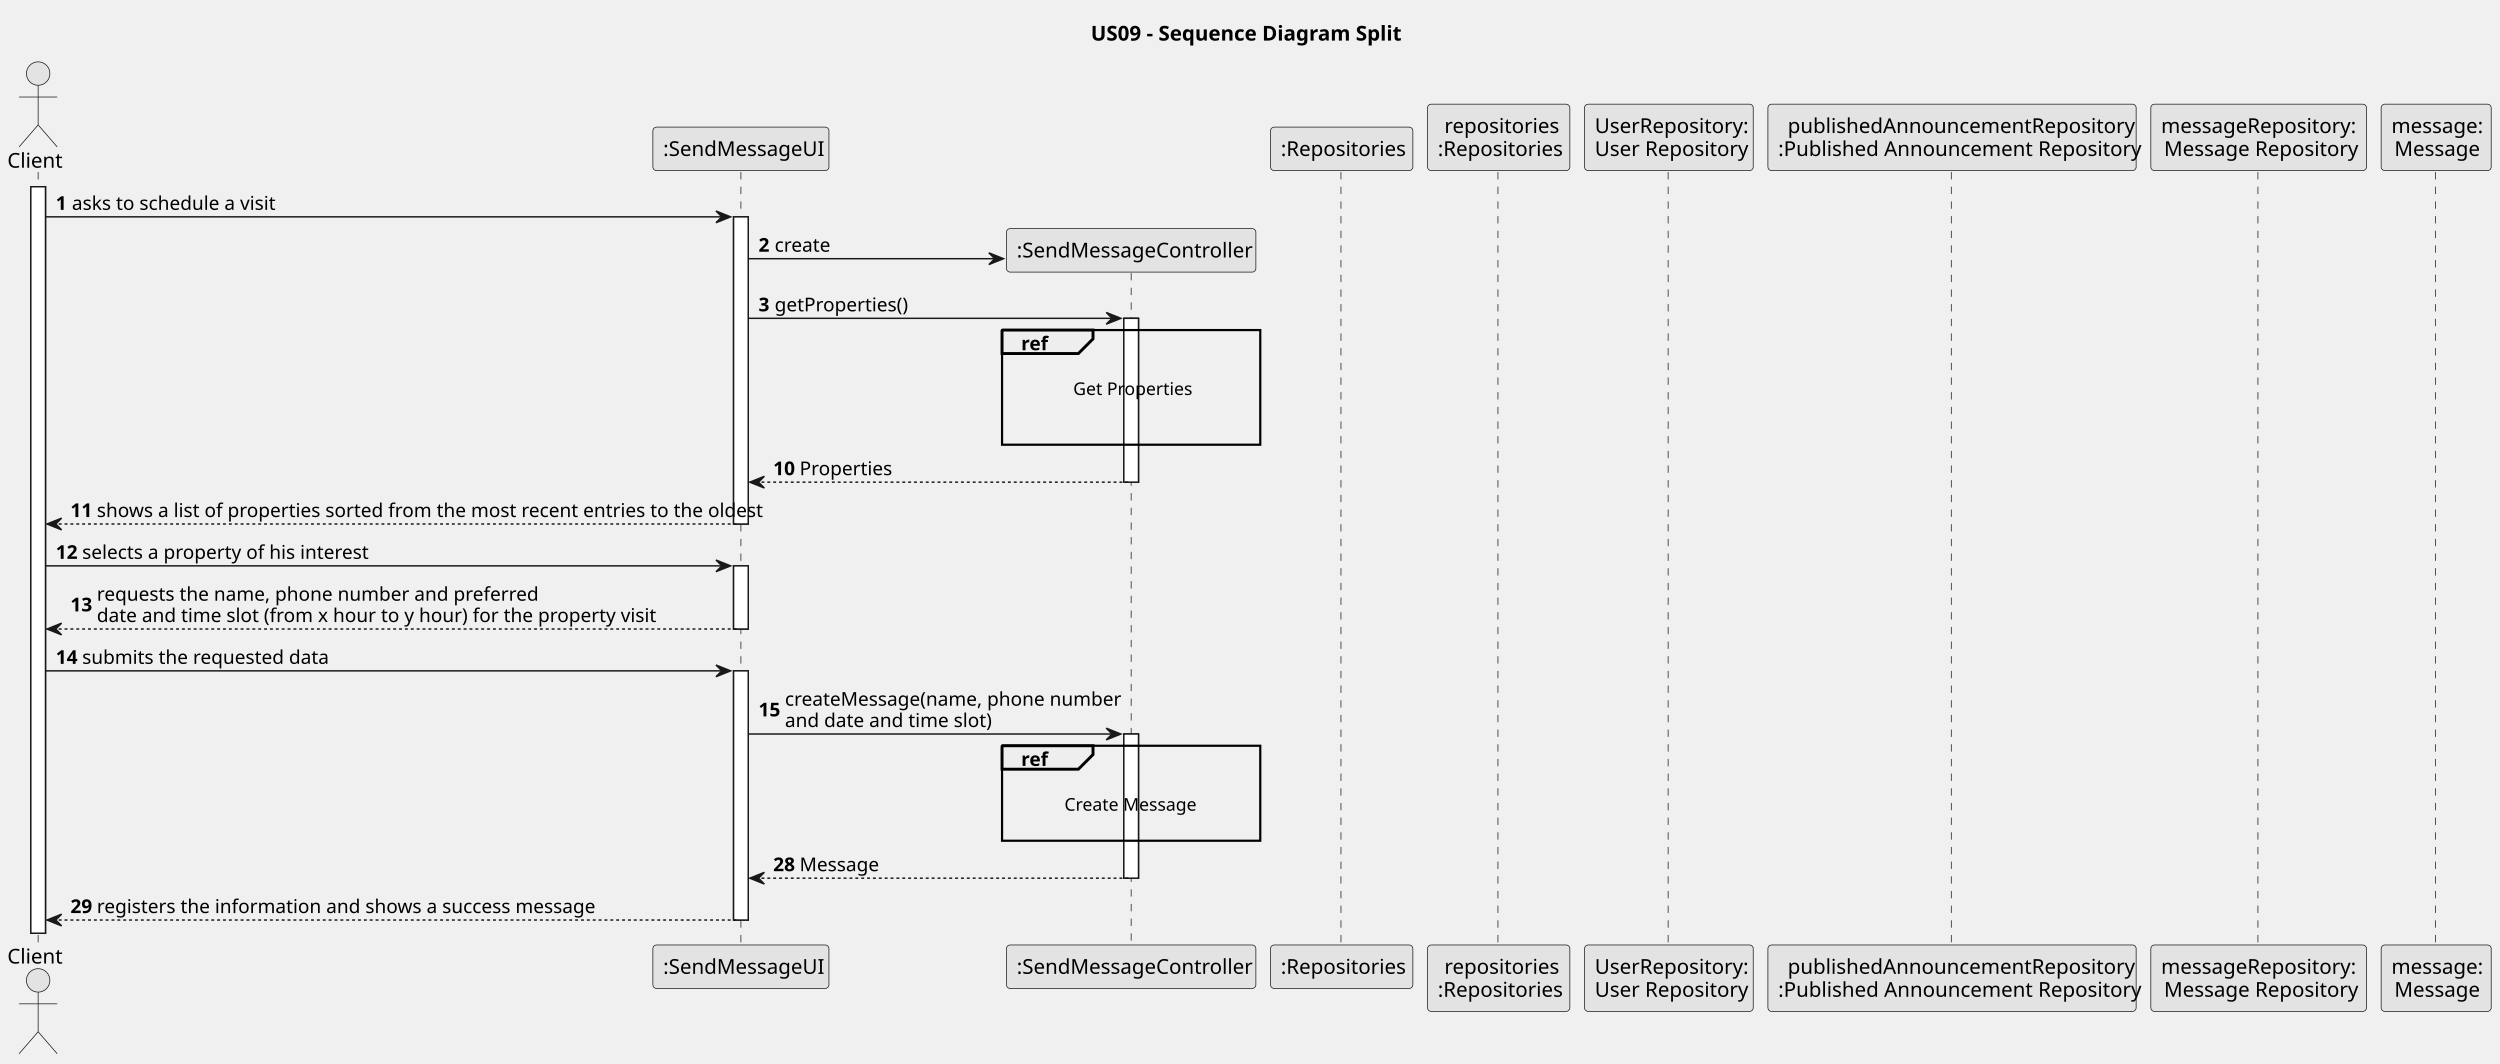
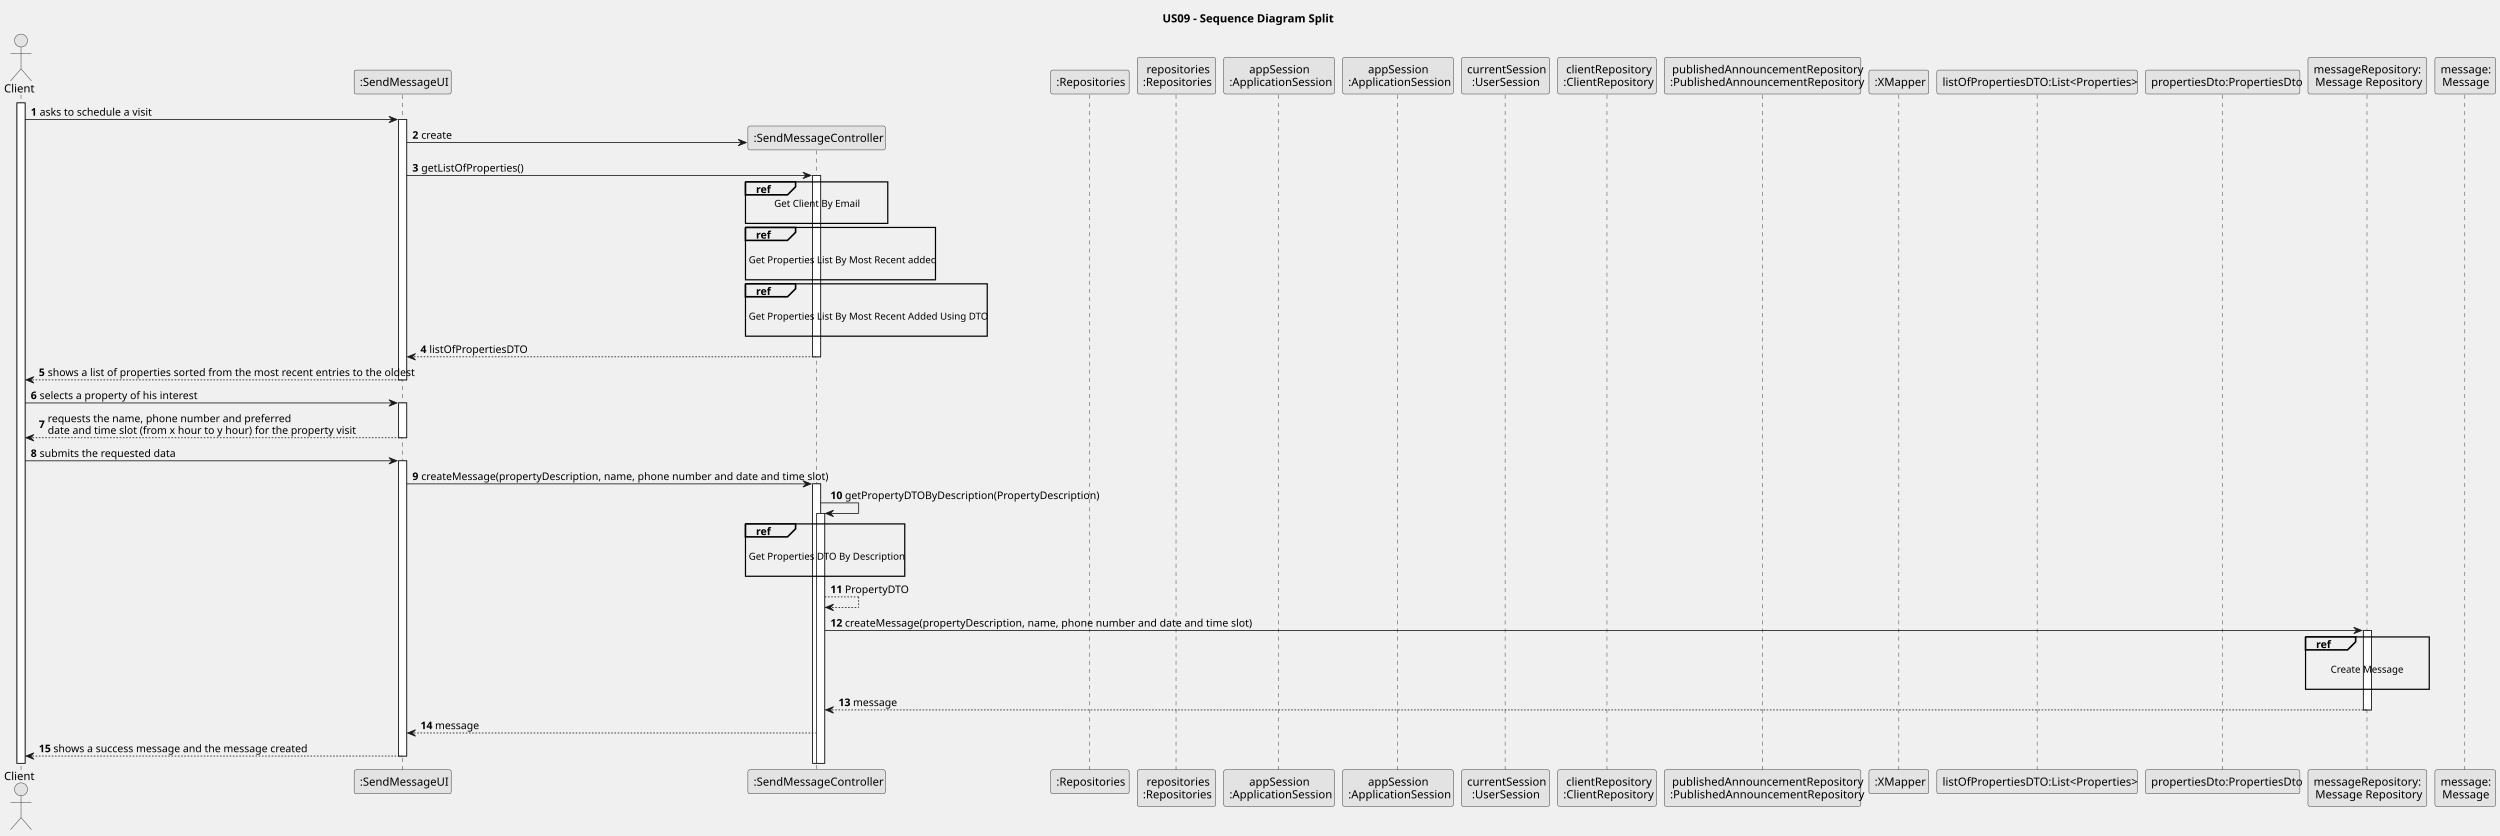
- <svg xmlns="http://www.w3.org/2000/svg" contentStyleType="text/css" height="725px" preserveAspectRatio="none" style="width:1704px;height:725px;background:#FFFFFF;" version="1.1" viewBox="0 0 1704 725" width="1704px" zoomAndPan="magnify">
+ <svg xmlns="http://www.w3.org/2000/svg" contentStyleType="text/css" height="1033px" preserveAspectRatio="none" style="width:3092px;height:1033px;background:#FFFFFF;" version="1.1" viewBox="0 0 3092 1033" width="3092px" zoomAndPan="magnify">
  <defs />
  <g>
-     <text fill="#000000" font-family="sans-serif" font-size="14" font-weight="bold" lengthAdjust="spacing" textLength="215" x="743.5" y="27.674">US09 - Sequence Diagram Split</text>
-     <rect fill="#FFFFFF" height="508.812" style="stroke:#181818;stroke-width:1.0;" width="10" x="21" y="127.281" />
-     <rect fill="#FFFFFF" height="209.359" style="stroke:#181818;stroke-width:1.0;" width="10" x="500" y="147.805" />
-     <rect fill="#FFFFFF" height="43.047" style="stroke:#181818;stroke-width:1.0;" width="10" x="500" y="385.688" />
-     <rect fill="#FFFFFF" height="169.836" style="stroke:#181818;stroke-width:1.0;" width="10" x="500" y="457.258" />
-     <rect fill="#FFFFFF" height="111.672" style="stroke:#181818;stroke-width:1.0;" width="10" x="766" y="216.969" />
-     <rect fill="#FFFFFF" height="98.266" style="stroke:#181818;stroke-width:1.0;" width="10" x="766" y="500.305" />
-     <line style="stroke:#181818;stroke-width:0.5;stroke-dasharray:5.0,5.0;" x1="26" x2="26" y1="117.281" y2="645.094" />
-     <line style="stroke:#181818;stroke-width:0.5;stroke-dasharray:5.0,5.0;" x1="505" x2="505" y1="117.281" y2="645.094" />
-     <line style="stroke:#181818;stroke-width:0.5;stroke-dasharray:5.0,5.0;" x1="771" x2="771" y1="186.125" y2="645.094" />
-     <line style="stroke:#181818;stroke-width:0.5;stroke-dasharray:5.0,5.0;" x1="914" x2="914" y1="117.281" y2="645.094" />
-     <line style="stroke:#181818;stroke-width:0.5;stroke-dasharray:5.0,5.0;" x1="1021" x2="1021" y1="117.281" y2="645.094" />
-     <line style="stroke:#181818;stroke-width:0.5;stroke-dasharray:5.0,5.0;" x1="1137" x2="1137" y1="117.281" y2="645.094" />
-     <line style="stroke:#181818;stroke-width:0.5;stroke-dasharray:5.0,5.0;" x1="1330" x2="1330" y1="117.281" y2="645.094" />
-     <line style="stroke:#181818;stroke-width:0.5;stroke-dasharray:5.0,5.0;" x1="1539" x2="1539" y1="117.281" y2="645.094" />
-     <line style="stroke:#181818;stroke-width:0.5;stroke-dasharray:5.0,5.0;" x1="1660" x2="1660" y1="117.281" y2="645.094" />
+     <text fill="#000000" font-family="sans-serif" font-size="14" font-weight="bold" lengthAdjust="spacing" textLength="215" x="1437.75" y="27.674">US09 - Sequence Diagram Split</text>
+     <rect fill="#FFFFFF" height="816.797" style="stroke:#181818;stroke-width:1.0;" width="10" x="21" y="127.281" />
+     <rect fill="#FFFFFF" height="322.031" style="stroke:#181818;stroke-width:1.0;" width="10" x="493" y="147.805" />
+     <rect fill="#FFFFFF" height="43.047" style="stroke:#181818;stroke-width:1.0;" width="10" x="493" y="498.359" />
+     <rect fill="#FFFFFF" height="365.148" style="stroke:#181818;stroke-width:1.0;" width="10" x="493" y="569.93" />
+     <rect fill="#FFFFFF" height="224.344" style="stroke:#181818;stroke-width:1.0;" width="10" x="1005" y="216.969" />
+     <rect fill="#FFFFFF" height="345.625" style="stroke:#181818;stroke-width:1.0;" width="10" x="1005" y="598.453" />
+     <rect fill="#FFFFFF" height="309.102" style="stroke:#181818;stroke-width:1.0;" width="10" x="1010" y="634.977" />
+     <rect fill="#FFFFFF" height="98.266" style="stroke:#181818;stroke-width:1.0;" width="10" x="2923" y="779.766" />
+     <line style="stroke:#181818;stroke-width:0.5;stroke-dasharray:5.0,5.0;" x1="26" x2="26" y1="117.281" y2="953.078" />
+     <line style="stroke:#181818;stroke-width:0.5;stroke-dasharray:5.0,5.0;" x1="498" x2="498" y1="117.281" y2="953.078" />
+     <line style="stroke:#181818;stroke-width:0.5;stroke-dasharray:5.0,5.0;" x1="1010" x2="1010" y1="186.125" y2="953.078" />
+     <line style="stroke:#181818;stroke-width:0.5;stroke-dasharray:5.0,5.0;" x1="1347.5" x2="1347.5" y1="117.281" y2="953.078" />
+     <line style="stroke:#181818;stroke-width:0.5;stroke-dasharray:5.0,5.0;" x1="1454.5" x2="1454.5" y1="117.281" y2="953.078" />
+     <line style="stroke:#181818;stroke-width:0.5;stroke-dasharray:5.0,5.0;" x1="1581.5" x2="1581.5" y1="117.281" y2="953.078" />
+     <line style="stroke:#181818;stroke-width:0.5;stroke-dasharray:5.0,5.0;" x1="1728.5" x2="1728.5" y1="117.281" y2="953.078" />
+     <line style="stroke:#181818;stroke-width:0.5;stroke-dasharray:5.0,5.0;" x1="1861.5" x2="1861.5" y1="117.281" y2="953.078" />
+     <line style="stroke:#181818;stroke-width:0.5;stroke-dasharray:5.0,5.0;" x1="1987.5" x2="1987.5" y1="117.281" y2="953.078" />
+     <line style="stroke:#181818;stroke-width:0.5;stroke-dasharray:5.0,5.0;" x1="2179.5" x2="2179.5" y1="117.281" y2="953.078" />
+     <line style="stroke:#181818;stroke-width:0.5;stroke-dasharray:5.0,5.0;" x1="2348.5" x2="2348.5" y1="117.281" y2="953.078" />
+     <line style="stroke:#181818;stroke-width:0.5;stroke-dasharray:5.0,5.0;" x1="2519.5" x2="2519.5" y1="117.281" y2="953.078" />
+     <line style="stroke:#181818;stroke-width:0.5;stroke-dasharray:5.0,5.0;" x1="2748.5" x2="2748.5" y1="117.281" y2="953.078" />
+     <line style="stroke:#181818;stroke-width:0.5;stroke-dasharray:5.0,5.0;" x1="2927.5" x2="2927.5" y1="117.281" y2="953.078" />
+     <line style="stroke:#181818;stroke-width:0.5;stroke-dasharray:5.0,5.0;" x1="3048.5" x2="3048.5" y1="117.281" y2="953.078" />
    <text fill="#000000" font-family="sans-serif" font-size="14" lengthAdjust="spacing" textLength="36" x="5" y="114.314">Client</text>
    <ellipse cx="26" cy="50.141" fill="#E3E3E3" rx="8" ry="8" style="stroke:#181818;stroke-width:0.5;" />
    <path d="M26,58.141 L26,85.141 M13,66.141 L39,66.141 M26,85.141 L13,100.141 M26,85.141 L39,100.141 " fill="none" style="stroke:#181818;stroke-width:0.5;" />
-     <text fill="#000000" font-family="sans-serif" font-size="14" lengthAdjust="spacing" textLength="36" x="5" y="656.768">Client</text>
-     <ellipse cx="26" cy="668.234" fill="#E3E3E3" rx="8" ry="8" style="stroke:#181818;stroke-width:0.5;" />
-     <path d="M26,676.234 L26,703.234 M13,684.234 L39,684.234 M26,703.234 L13,718.234 M26,703.234 L39,718.234 " fill="none" style="stroke:#181818;stroke-width:0.5;" />
-     <rect fill="#E3E3E3" height="29.641" rx="2.5" ry="2.5" style="stroke:#181818;stroke-width:0.5;" width="120" x="445" y="86.641" />
-     <text fill="#000000" font-family="sans-serif" font-size="14" lengthAdjust="spacing" textLength="106" x="452" y="106.314">:SendMessageUI</text>
-     <rect fill="#E3E3E3" height="29.641" rx="2.5" ry="2.5" style="stroke:#181818;stroke-width:0.5;" width="120" x="445" y="644.094" />
-     <text fill="#000000" font-family="sans-serif" font-size="14" lengthAdjust="spacing" textLength="106" x="452" y="663.768">:SendMessageUI</text>
-     <rect fill="#E3E3E3" height="29.641" rx="2.5" ry="2.5" style="stroke:#181818;stroke-width:0.5;" width="170" x="686" y="644.094" />
-     <text fill="#000000" font-family="sans-serif" font-size="14" lengthAdjust="spacing" textLength="156" x="693" y="663.768">:SendMessageController</text>
-     <rect fill="#E3E3E3" height="29.641" rx="2.5" ry="2.5" style="stroke:#181818;stroke-width:0.5;" width="97" x="866" y="86.641" />
-     <text fill="#000000" font-family="sans-serif" font-size="14" lengthAdjust="spacing" textLength="83" x="873" y="106.314">:Repositories</text>
-     <rect fill="#E3E3E3" height="29.641" rx="2.5" ry="2.5" style="stroke:#181818;stroke-width:0.5;" width="97" x="866" y="644.094" />
-     <text fill="#000000" font-family="sans-serif" font-size="14" lengthAdjust="spacing" textLength="83" x="873" y="663.768">:Repositories</text>
-     <rect fill="#E3E3E3" height="45.281" rx="2.5" ry="2.5" style="stroke:#181818;stroke-width:0.5;" width="97" x="973" y="71" />
-     <text fill="#000000" font-family="sans-serif" font-size="14" lengthAdjust="spacing" textLength="74" x="984.5" y="90.674">repositories</text>
-     <text fill="#000000" font-family="sans-serif" font-size="14" lengthAdjust="spacing" textLength="83" x="980" y="106.314">:Repositories</text>
-     <rect fill="#E3E3E3" height="45.281" rx="2.5" ry="2.5" style="stroke:#181818;stroke-width:0.5;" width="97" x="973" y="644.094" />
-     <text fill="#000000" font-family="sans-serif" font-size="14" lengthAdjust="spacing" textLength="74" x="984.5" y="663.768">repositories</text>
-     <text fill="#000000" font-family="sans-serif" font-size="14" lengthAdjust="spacing" textLength="83" x="980" y="679.408">:Repositories</text>
-     <rect fill="#E3E3E3" height="45.281" rx="2.5" ry="2.5" style="stroke:#181818;stroke-width:0.5;" width="115" x="1080" y="71" />
-     <text fill="#000000" font-family="sans-serif" font-size="14" lengthAdjust="spacing" textLength="101" x="1087" y="90.674">UserRepository:</text>
-     <text fill="#000000" font-family="sans-serif" font-size="14" lengthAdjust="spacing" textLength="101" x="1087" y="106.314">User Repository</text>
-     <rect fill="#E3E3E3" height="45.281" rx="2.5" ry="2.5" style="stroke:#181818;stroke-width:0.5;" width="115" x="1080" y="644.094" />
-     <text fill="#000000" font-family="sans-serif" font-size="14" lengthAdjust="spacing" textLength="101" x="1087" y="663.768">UserRepository:</text>
-     <text fill="#000000" font-family="sans-serif" font-size="14" lengthAdjust="spacing" textLength="101" x="1087" y="679.408">User Repository</text>
-     <rect fill="#E3E3E3" height="45.281" rx="2.5" ry="2.5" style="stroke:#181818;stroke-width:0.5;" width="251" x="1205" y="71" />
-     <text fill="#000000" font-family="sans-serif" font-size="14" lengthAdjust="spacing" textLength="224" x="1218.5" y="90.674">publishedAnnouncementRepository</text>
-     <text fill="#000000" font-family="sans-serif" font-size="14" lengthAdjust="spacing" textLength="237" x="1212" y="106.314">:Published Announcement Repository</text>
-     <rect fill="#E3E3E3" height="45.281" rx="2.5" ry="2.5" style="stroke:#181818;stroke-width:0.5;" width="251" x="1205" y="644.094" />
-     <text fill="#000000" font-family="sans-serif" font-size="14" lengthAdjust="spacing" textLength="224" x="1218.5" y="663.768">publishedAnnouncementRepository</text>
-     <text fill="#000000" font-family="sans-serif" font-size="14" lengthAdjust="spacing" textLength="237" x="1212" y="679.408">:Published Announcement Repository</text>
-     <rect fill="#E3E3E3" height="45.281" rx="2.5" ry="2.5" style="stroke:#181818;stroke-width:0.5;" width="147" x="1466" y="71" />
-     <text fill="#000000" font-family="sans-serif" font-size="14" lengthAdjust="spacing" textLength="129" x="1473" y="90.674">messageRepository:</text>
-     <text fill="#000000" font-family="sans-serif" font-size="14" lengthAdjust="spacing" textLength="129" x="1475" y="106.314">Message Repository</text>
-     <rect fill="#E3E3E3" height="45.281" rx="2.5" ry="2.5" style="stroke:#181818;stroke-width:0.5;" width="147" x="1466" y="644.094" />
-     <text fill="#000000" font-family="sans-serif" font-size="14" lengthAdjust="spacing" textLength="129" x="1473" y="663.768">messageRepository:</text>
-     <text fill="#000000" font-family="sans-serif" font-size="14" lengthAdjust="spacing" textLength="129" x="1475" y="679.408">Message Repository</text>
-     <rect fill="#E3E3E3" height="45.281" rx="2.5" ry="2.5" style="stroke:#181818;stroke-width:0.5;" width="75" x="1623" y="71" />
-     <text fill="#000000" font-family="sans-serif" font-size="14" lengthAdjust="spacing" textLength="61" x="1630" y="90.674">message:</text>
-     <text fill="#000000" font-family="sans-serif" font-size="14" lengthAdjust="spacing" textLength="57" x="1632" y="106.314">Message</text>
-     <rect fill="#E3E3E3" height="45.281" rx="2.5" ry="2.5" style="stroke:#181818;stroke-width:0.5;" width="75" x="1623" y="644.094" />
-     <text fill="#000000" font-family="sans-serif" font-size="14" lengthAdjust="spacing" textLength="61" x="1630" y="663.768">message:</text>
-     <text fill="#000000" font-family="sans-serif" font-size="14" lengthAdjust="spacing" textLength="57" x="1632" y="679.408">Message</text>
-     <rect fill="#FFFFFF" height="508.812" style="stroke:#181818;stroke-width:1.0;" width="10" x="21" y="127.281" />
-     <rect fill="#FFFFFF" height="209.359" style="stroke:#181818;stroke-width:1.0;" width="10" x="500" y="147.805" />
-     <rect fill="#FFFFFF" height="43.047" style="stroke:#181818;stroke-width:1.0;" width="10" x="500" y="385.688" />
-     <rect fill="#FFFFFF" height="169.836" style="stroke:#181818;stroke-width:1.0;" width="10" x="500" y="457.258" />
-     <rect fill="#FFFFFF" height="111.672" style="stroke:#181818;stroke-width:1.0;" width="10" x="766" y="216.969" />
-     <rect fill="#FFFFFF" height="98.266" style="stroke:#181818;stroke-width:1.0;" width="10" x="766" y="500.305" />
-     <polygon fill="#181818" points="488,143.805,498,147.805,488,151.805,492,147.805" style="stroke:#181818;stroke-width:1.0;" />
-     <line style="stroke:#181818;stroke-width:1.0;" x1="31" x2="494" y1="147.805" y2="147.805" />
+     <text fill="#000000" font-family="sans-serif" font-size="14" lengthAdjust="spacing" textLength="36" x="5" y="964.752">Client</text>
+     <ellipse cx="26" cy="976.219" fill="#E3E3E3" rx="8" ry="8" style="stroke:#181818;stroke-width:0.5;" />
+     <path d="M26,984.219 L26,1011.219 M13,992.219 L39,992.219 M26,1011.219 L13,1026.219 M26,1011.219 L39,1026.219 " fill="none" style="stroke:#181818;stroke-width:0.5;" />
+     <rect fill="#E3E3E3" height="29.641" rx="2.5" ry="2.5" style="stroke:#181818;stroke-width:0.5;" width="120" x="438" y="86.641" />
+     <text fill="#000000" font-family="sans-serif" font-size="14" lengthAdjust="spacing" textLength="106" x="445" y="106.314">:SendMessageUI</text>
+     <rect fill="#E3E3E3" height="29.641" rx="2.5" ry="2.5" style="stroke:#181818;stroke-width:0.5;" width="120" x="438" y="952.078" />
+     <text fill="#000000" font-family="sans-serif" font-size="14" lengthAdjust="spacing" textLength="106" x="445" y="971.752">:SendMessageUI</text>
+     <rect fill="#E3E3E3" height="29.641" rx="2.5" ry="2.5" style="stroke:#181818;stroke-width:0.5;" width="170" x="925" y="952.078" />
+     <text fill="#000000" font-family="sans-serif" font-size="14" lengthAdjust="spacing" textLength="156" x="932" y="971.752">:SendMessageController</text>
+     <rect fill="#E3E3E3" height="29.641" rx="2.5" ry="2.5" style="stroke:#181818;stroke-width:0.5;" width="97" x="1299.5" y="86.641" />
+     <text fill="#000000" font-family="sans-serif" font-size="14" lengthAdjust="spacing" textLength="83" x="1306.5" y="106.314">:Repositories</text>
+     <rect fill="#E3E3E3" height="29.641" rx="2.5" ry="2.5" style="stroke:#181818;stroke-width:0.5;" width="97" x="1299.5" y="952.078" />
+     <text fill="#000000" font-family="sans-serif" font-size="14" lengthAdjust="spacing" textLength="83" x="1306.5" y="971.752">:Repositories</text>
+     <rect fill="#E3E3E3" height="45.281" rx="2.5" ry="2.5" style="stroke:#181818;stroke-width:0.5;" width="97" x="1406.5" y="71" />
+     <text fill="#000000" font-family="sans-serif" font-size="14" lengthAdjust="spacing" textLength="74" x="1418" y="90.674">repositories</text>
+     <text fill="#000000" font-family="sans-serif" font-size="14" lengthAdjust="spacing" textLength="83" x="1413.5" y="106.314">:Repositories</text>
+     <rect fill="#E3E3E3" height="45.281" rx="2.5" ry="2.5" style="stroke:#181818;stroke-width:0.5;" width="97" x="1406.5" y="952.078" />
+     <text fill="#000000" font-family="sans-serif" font-size="14" lengthAdjust="spacing" textLength="74" x="1418" y="971.752">repositories</text>
+     <text fill="#000000" font-family="sans-serif" font-size="14" lengthAdjust="spacing" textLength="83" x="1413.5" y="987.393">:Repositories</text>
+     <rect fill="#E3E3E3" height="45.281" rx="2.5" ry="2.5" style="stroke:#181818;stroke-width:0.5;" width="137" x="1513.5" y="71" />
+     <text fill="#000000" font-family="sans-serif" font-size="14" lengthAdjust="spacing" textLength="74" x="1545" y="90.674">appSession</text>
+     <text fill="#000000" font-family="sans-serif" font-size="14" lengthAdjust="spacing" textLength="123" x="1520.5" y="106.314">:ApplicationSession</text>
+     <rect fill="#E3E3E3" height="45.281" rx="2.5" ry="2.5" style="stroke:#181818;stroke-width:0.5;" width="137" x="1513.5" y="952.078" />
+     <text fill="#000000" font-family="sans-serif" font-size="14" lengthAdjust="spacing" textLength="74" x="1545" y="971.752">appSession</text>
+     <text fill="#000000" font-family="sans-serif" font-size="14" lengthAdjust="spacing" textLength="123" x="1520.5" y="987.393">:ApplicationSession</text>
+     <rect fill="#E3E3E3" height="45.281" rx="2.5" ry="2.5" style="stroke:#181818;stroke-width:0.5;" width="137" x="1660.5" y="71" />
+     <text fill="#000000" font-family="sans-serif" font-size="14" lengthAdjust="spacing" textLength="74" x="1692" y="90.674">appSession</text>
+     <text fill="#000000" font-family="sans-serif" font-size="14" lengthAdjust="spacing" textLength="123" x="1667.5" y="106.314">:ApplicationSession</text>
+     <rect fill="#E3E3E3" height="45.281" rx="2.5" ry="2.5" style="stroke:#181818;stroke-width:0.5;" width="137" x="1660.5" y="952.078" />
+     <text fill="#000000" font-family="sans-serif" font-size="14" lengthAdjust="spacing" textLength="74" x="1692" y="971.752">appSession</text>
+     <text fill="#000000" font-family="sans-serif" font-size="14" lengthAdjust="spacing" textLength="123" x="1667.5" y="987.393">:ApplicationSession</text>
+     <rect fill="#E3E3E3" height="45.281" rx="2.5" ry="2.5" style="stroke:#181818;stroke-width:0.5;" width="109" x="1807.5" y="71" />
+     <text fill="#000000" font-family="sans-serif" font-size="14" lengthAdjust="spacing" textLength="95" x="1814.5" y="90.674">currentSession</text>
+     <text fill="#000000" font-family="sans-serif" font-size="14" lengthAdjust="spacing" textLength="83" x="1820.5" y="106.314">:UserSession</text>
+     <rect fill="#E3E3E3" height="45.281" rx="2.5" ry="2.5" style="stroke:#181818;stroke-width:0.5;" width="109" x="1807.5" y="952.078" />
+     <text fill="#000000" font-family="sans-serif" font-size="14" lengthAdjust="spacing" textLength="95" x="1814.5" y="971.752">currentSession</text>
+     <text fill="#000000" font-family="sans-serif" font-size="14" lengthAdjust="spacing" textLength="83" x="1820.5" y="987.393">:UserSession</text>
+     <rect fill="#E3E3E3" height="45.281" rx="2.5" ry="2.5" style="stroke:#181818;stroke-width:0.5;" width="122" x="1926.5" y="71" />
+     <text fill="#000000" font-family="sans-serif" font-size="14" lengthAdjust="spacing" textLength="101" x="1937" y="90.674">clientRepository</text>
+     <text fill="#000000" font-family="sans-serif" font-size="14" lengthAdjust="spacing" textLength="108" x="1933.5" y="106.314">:ClientRepository</text>
+     <rect fill="#E3E3E3" height="45.281" rx="2.5" ry="2.5" style="stroke:#181818;stroke-width:0.5;" width="122" x="1926.5" y="952.078" />
+     <text fill="#000000" font-family="sans-serif" font-size="14" lengthAdjust="spacing" textLength="101" x="1937" y="971.752">clientRepository</text>
+     <text fill="#000000" font-family="sans-serif" font-size="14" lengthAdjust="spacing" textLength="108" x="1933.5" y="987.393">:ClientRepository</text>
+     <rect fill="#E3E3E3" height="45.281" rx="2.5" ry="2.5" style="stroke:#181818;stroke-width:0.5;" width="243" x="2058.5" y="71" />
+     <text fill="#000000" font-family="sans-serif" font-size="14" lengthAdjust="spacing" textLength="224" x="2068" y="90.674">publishedAnnouncementRepository</text>
+     <text fill="#000000" font-family="sans-serif" font-size="14" lengthAdjust="spacing" textLength="229" x="2065.5" y="106.314">:PublishedAnnouncementRepository</text>
+     <rect fill="#E3E3E3" height="45.281" rx="2.5" ry="2.5" style="stroke:#181818;stroke-width:0.5;" width="243" x="2058.5" y="952.078" />
+     <text fill="#000000" font-family="sans-serif" font-size="14" lengthAdjust="spacing" textLength="224" x="2068" y="971.752">publishedAnnouncementRepository</text>
+     <text fill="#000000" font-family="sans-serif" font-size="14" lengthAdjust="spacing" textLength="229" x="2065.5" y="987.393">:PublishedAnnouncementRepository</text>
+     <rect fill="#E3E3E3" height="29.641" rx="2.5" ry="2.5" style="stroke:#181818;stroke-width:0.5;" width="74" x="2311.5" y="86.641" />
+     <text fill="#000000" font-family="sans-serif" font-size="14" lengthAdjust="spacing" textLength="60" x="2318.5" y="106.314">:XMapper</text>
+     <rect fill="#E3E3E3" height="29.641" rx="2.5" ry="2.5" style="stroke:#181818;stroke-width:0.5;" width="74" x="2311.5" y="952.078" />
+     <text fill="#000000" font-family="sans-serif" font-size="14" lengthAdjust="spacing" textLength="60" x="2318.5" y="971.752">:XMapper</text>
+     <rect fill="#E3E3E3" height="29.641" rx="2.5" ry="2.5" style="stroke:#181818;stroke-width:0.5;" width="248" x="2395.5" y="86.641" />
+     <text fill="#000000" font-family="sans-serif" font-size="14" lengthAdjust="spacing" textLength="234" x="2402.5" y="106.314">listOfPropertiesDTO:List&lt;Properties&gt;</text>
+     <rect fill="#E3E3E3" height="29.641" rx="2.5" ry="2.5" style="stroke:#181818;stroke-width:0.5;" width="248" x="2395.5" y="952.078" />
+     <text fill="#000000" font-family="sans-serif" font-size="14" lengthAdjust="spacing" textLength="234" x="2402.5" y="971.752">listOfPropertiesDTO:List&lt;Properties&gt;</text>
+     <rect fill="#E3E3E3" height="29.641" rx="2.5" ry="2.5" style="stroke:#181818;stroke-width:0.5;" width="191" x="2653.5" y="86.641" />
+     <text fill="#000000" font-family="sans-serif" font-size="14" lengthAdjust="spacing" textLength="177" x="2660.5" y="106.314">propertiesDto:PropertiesDto</text>
+     <rect fill="#E3E3E3" height="29.641" rx="2.5" ry="2.5" style="stroke:#181818;stroke-width:0.5;" width="191" x="2653.5" y="952.078" />
+     <text fill="#000000" font-family="sans-serif" font-size="14" lengthAdjust="spacing" textLength="177" x="2660.5" y="971.752">propertiesDto:PropertiesDto</text>
+     <rect fill="#E3E3E3" height="45.281" rx="2.5" ry="2.5" style="stroke:#181818;stroke-width:0.5;" width="147" x="2854.5" y="71" />
+     <text fill="#000000" font-family="sans-serif" font-size="14" lengthAdjust="spacing" textLength="129" x="2861.5" y="90.674">messageRepository:</text>
+     <text fill="#000000" font-family="sans-serif" font-size="14" lengthAdjust="spacing" textLength="129" x="2863.5" y="106.314">Message Repository</text>
+     <rect fill="#E3E3E3" height="45.281" rx="2.5" ry="2.5" style="stroke:#181818;stroke-width:0.5;" width="147" x="2854.5" y="952.078" />
+     <text fill="#000000" font-family="sans-serif" font-size="14" lengthAdjust="spacing" textLength="129" x="2861.5" y="971.752">messageRepository:</text>
+     <text fill="#000000" font-family="sans-serif" font-size="14" lengthAdjust="spacing" textLength="129" x="2863.5" y="987.393">Message Repository</text>
+     <rect fill="#E3E3E3" height="45.281" rx="2.5" ry="2.5" style="stroke:#181818;stroke-width:0.5;" width="75" x="3011.5" y="71" />
+     <text fill="#000000" font-family="sans-serif" font-size="14" lengthAdjust="spacing" textLength="61" x="3018.5" y="90.674">message:</text>
+     <text fill="#000000" font-family="sans-serif" font-size="14" lengthAdjust="spacing" textLength="57" x="3020.5" y="106.314">Message</text>
+     <rect fill="#E3E3E3" height="45.281" rx="2.5" ry="2.5" style="stroke:#181818;stroke-width:0.5;" width="75" x="3011.5" y="952.078" />
+     <text fill="#000000" font-family="sans-serif" font-size="14" lengthAdjust="spacing" textLength="61" x="3018.5" y="971.752">message:</text>
+     <text fill="#000000" font-family="sans-serif" font-size="14" lengthAdjust="spacing" textLength="57" x="3020.5" y="987.393">Message</text>
+     <rect fill="#FFFFFF" height="816.797" style="stroke:#181818;stroke-width:1.0;" width="10" x="21" y="127.281" />
+     <rect fill="#FFFFFF" height="322.031" style="stroke:#181818;stroke-width:1.0;" width="10" x="493" y="147.805" />
+     <rect fill="#FFFFFF" height="43.047" style="stroke:#181818;stroke-width:1.0;" width="10" x="493" y="498.359" />
+     <rect fill="#FFFFFF" height="365.148" style="stroke:#181818;stroke-width:1.0;" width="10" x="493" y="569.93" />
+     <rect fill="#FFFFFF" height="224.344" style="stroke:#181818;stroke-width:1.0;" width="10" x="1005" y="216.969" />
+     <rect fill="#FFFFFF" height="345.625" style="stroke:#181818;stroke-width:1.0;" width="10" x="1005" y="598.453" />
+     <rect fill="#FFFFFF" height="309.102" style="stroke:#181818;stroke-width:1.0;" width="10" x="1010" y="634.977" />
+     <rect fill="#FFFFFF" height="98.266" style="stroke:#181818;stroke-width:1.0;" width="10" x="2923" y="779.766" />
+     <polygon fill="#181818" points="481,143.805,491,147.805,481,151.805,485,147.805" style="stroke:#181818;stroke-width:1.0;" />
+     <line style="stroke:#181818;stroke-width:1.0;" x1="31" x2="487" y1="147.805" y2="147.805" />
    <text fill="#000000" font-family="sans-serif" font-size="13" font-weight="bold" lengthAdjust="spacing" textLength="7" x="38" y="143.05">1</text>
    <text fill="#000000" font-family="sans-serif" font-size="13" lengthAdjust="spacing" textLength="136" x="49" y="143.05">asks to schedule a visit</text>
-     <polygon fill="#181818" points="674,172.328,684,176.328,674,180.328,678,176.328" style="stroke:#181818;stroke-width:1.0;" />
-     <line style="stroke:#181818;stroke-width:1.0;" x1="510" x2="680" y1="176.328" y2="176.328" />
-     <text fill="#000000" font-family="sans-serif" font-size="13" font-weight="bold" lengthAdjust="spacing" textLength="7" x="517" y="171.573">2</text>
-     <text fill="#000000" font-family="sans-serif" font-size="13" lengthAdjust="spacing" textLength="36" x="528" y="171.573">create</text>
-     <rect fill="#E3E3E3" height="29.641" rx="2.5" ry="2.5" style="stroke:#181818;stroke-width:0.5;" width="170" x="686" y="155.805" />
-     <text fill="#000000" font-family="sans-serif" font-size="14" lengthAdjust="spacing" textLength="156" x="693" y="175.478">:SendMessageController</text>
-     <polygon fill="#181818" points="754,212.969,764,216.969,754,220.969,758,216.969" style="stroke:#181818;stroke-width:1.0;" />
-     <line style="stroke:#181818;stroke-width:1.0;" x1="510" x2="760" y1="216.969" y2="216.969" />
-     <text fill="#000000" font-family="sans-serif" font-size="13" font-weight="bold" lengthAdjust="spacing" textLength="7" x="517" y="212.214">3</text>
-     <text fill="#000000" font-family="sans-serif" font-size="13" lengthAdjust="spacing" textLength="85" x="528" y="212.214">getProperties()</text>
-     <rect fill="none" height="78.148" style="stroke:#000000;stroke-width:1.5;" width="176" x="683" y="224.969" />
-     <path d="M683,224.969 L745,224.969 L745,230.969 L735,240.969 L683,240.969 L683,224.969 " fill="#EEEEEE" style="stroke:#000000;stroke-width:2.0;" />
-     <text fill="#000000" font-family="sans-serif" font-size="13" font-weight="bold" lengthAdjust="spacing" textLength="17" x="696" y="238.737">ref</text>
-     <text fill="#000000" font-family="sans-serif" font-size="12" lengthAdjust="spacing" textLength="3" x="769.5" y="255.832"> </text>
-     <text fill="#000000" font-family="sans-serif" font-size="12" lengthAdjust="spacing" textLength="79" x="731.5" y="269.238">Get Properties</text>
-     <text fill="#000000" font-family="sans-serif" font-size="12" lengthAdjust="spacing" textLength="3" x="769.5" y="282.644"> </text>
-     <text fill="#000000" font-family="sans-serif" font-size="12" lengthAdjust="spacing" textLength="3" x="769.5" y="296.051"> </text>
-     <polygon fill="#181818" points="521,324.641,511,328.641,521,332.641,517,328.641" style="stroke:#181818;stroke-width:1.0;" />
-     <line style="stroke:#181818;stroke-width:1.0;stroke-dasharray:2.0,2.0;" x1="515" x2="770" y1="328.641" y2="328.641" />
-     <text fill="#000000" font-family="sans-serif" font-size="13" font-weight="bold" lengthAdjust="spacing" textLength="14" x="527" y="323.886">10</text>
-     <text fill="#000000" font-family="sans-serif" font-size="13" lengthAdjust="spacing" textLength="59" x="545" y="323.886">Properties</text>
-     <polygon fill="#181818" points="42,353.164,32,357.164,42,361.164,38,357.164" style="stroke:#181818;stroke-width:1.0;" />
-     <line style="stroke:#181818;stroke-width:1.0;stroke-dasharray:2.0,2.0;" x1="36" x2="504" y1="357.164" y2="357.164" />
-     <text fill="#000000" font-family="sans-serif" font-size="13" font-weight="bold" lengthAdjust="spacing" textLength="14" x="48" y="352.409">11</text>
-     <text fill="#000000" font-family="sans-serif" font-size="13" lengthAdjust="spacing" textLength="427" x="66" y="352.409">shows a list of properties sorted from the most recent entries to the oldest</text>
-     <polygon fill="#181818" points="488,381.688,498,385.688,488,389.688,492,385.688" style="stroke:#181818;stroke-width:1.0;" />
-     <line style="stroke:#181818;stroke-width:1.0;" x1="31" x2="494" y1="385.688" y2="385.688" />
-     <text fill="#000000" font-family="sans-serif" font-size="13" font-weight="bold" lengthAdjust="spacing" textLength="14" x="38" y="380.933">12</text>
-     <text fill="#000000" font-family="sans-serif" font-size="13" lengthAdjust="spacing" textLength="186" x="56" y="380.933">selects a property of his interest</text>
-     <polygon fill="#181818" points="42,424.734,32,428.734,42,432.734,38,428.734" style="stroke:#181818;stroke-width:1.0;" />
-     <line style="stroke:#181818;stroke-width:1.0;stroke-dasharray:2.0,2.0;" x1="36" x2="504" y1="428.734" y2="428.734" />
-     <text fill="#000000" font-family="sans-serif" font-size="13" font-weight="bold" lengthAdjust="spacing" textLength="14" x="48" y="416.718">13</text>
-     <text fill="#000000" font-family="sans-serif" font-size="13" lengthAdjust="spacing" textLength="277" x="66" y="409.456">requests the name, phone number and preferred</text>
-     <text fill="#000000" font-family="sans-serif" font-size="13" lengthAdjust="spacing" textLength="353" x="66" y="423.979">date and time slot (from x hour to y hour) for the property visit</text>
-     <polygon fill="#181818" points="488,453.258,498,457.258,488,461.258,492,457.258" style="stroke:#181818;stroke-width:1.0;" />
-     <line style="stroke:#181818;stroke-width:1.0;" x1="31" x2="494" y1="457.258" y2="457.258" />
-     <text fill="#000000" font-family="sans-serif" font-size="13" font-weight="bold" lengthAdjust="spacing" textLength="14" x="38" y="452.503">14</text>
-     <text fill="#000000" font-family="sans-serif" font-size="13" lengthAdjust="spacing" textLength="158" x="56" y="452.503">submits the requested data</text>
-     <polygon fill="#181818" points="754,496.305,764,500.305,754,504.305,758,500.305" style="stroke:#181818;stroke-width:1.0;" />
-     <line style="stroke:#181818;stroke-width:1.0;" x1="510" x2="760" y1="500.305" y2="500.305" />
-     <text fill="#000000" font-family="sans-serif" font-size="13" font-weight="bold" lengthAdjust="spacing" textLength="14" x="517" y="488.288">15</text>
-     <text fill="#000000" font-family="sans-serif" font-size="13" lengthAdjust="spacing" textLength="215" x="535" y="481.026">createMessage(name, phone number</text>
-     <text fill="#000000" font-family="sans-serif" font-size="13" lengthAdjust="spacing" textLength="133" x="535" y="495.55">and date and time slot)</text>
-     <rect fill="none" height="64.742" style="stroke:#000000;stroke-width:1.5;" width="176" x="683" y="508.305" />
-     <path d="M683,508.305 L745,508.305 L745,514.305 L735,524.305 L683,524.305 L683,508.305 " fill="#EEEEEE" style="stroke:#000000;stroke-width:2.0;" />
-     <text fill="#000000" font-family="sans-serif" font-size="13" font-weight="bold" lengthAdjust="spacing" textLength="17" x="696" y="522.073">ref</text>
-     <text fill="#000000" font-family="sans-serif" font-size="12" lengthAdjust="spacing" textLength="3" x="769.5" y="539.168"> </text>
-     <text fill="#000000" font-family="sans-serif" font-size="12" lengthAdjust="spacing" textLength="91" x="725.5" y="552.574">Create Message</text>
-     <text fill="#000000" font-family="sans-serif" font-size="12" lengthAdjust="spacing" textLength="3" x="769.5" y="565.981"> </text>
-     <polygon fill="#181818" points="521,594.57,511,598.57,521,602.57,517,598.57" style="stroke:#181818;stroke-width:1.0;" />
-     <line style="stroke:#181818;stroke-width:1.0;stroke-dasharray:2.0,2.0;" x1="515" x2="770" y1="598.57" y2="598.57" />
-     <text fill="#000000" font-family="sans-serif" font-size="13" font-weight="bold" lengthAdjust="spacing" textLength="14" x="527" y="593.815">28</text>
-     <text fill="#000000" font-family="sans-serif" font-size="13" lengthAdjust="spacing" textLength="53" x="545" y="593.815">Message</text>
-     <polygon fill="#181818" points="42,623.094,32,627.094,42,631.094,38,627.094" style="stroke:#181818;stroke-width:1.0;" />
-     <line style="stroke:#181818;stroke-width:1.0;stroke-dasharray:2.0,2.0;" x1="36" x2="504" y1="627.094" y2="627.094" />
-     <text fill="#000000" font-family="sans-serif" font-size="13" font-weight="bold" lengthAdjust="spacing" textLength="14" x="48" y="622.339">29</text>
-     <text fill="#000000" font-family="sans-serif" font-size="13" lengthAdjust="spacing" textLength="326" x="66" y="622.339">registers the information and shows a success message</text>
+     <polygon fill="#181818" points="913,172.328,923,176.328,913,180.328,917,176.328" style="stroke:#181818;stroke-width:1.0;" />
+     <line style="stroke:#181818;stroke-width:1.0;" x1="503" x2="919" y1="176.328" y2="176.328" />
+     <text fill="#000000" font-family="sans-serif" font-size="13" font-weight="bold" lengthAdjust="spacing" textLength="7" x="510" y="171.573">2</text>
+     <text fill="#000000" font-family="sans-serif" font-size="13" lengthAdjust="spacing" textLength="36" x="521" y="171.573">create</text>
+     <rect fill="#E3E3E3" height="29.641" rx="2.5" ry="2.5" style="stroke:#181818;stroke-width:0.5;" width="170" x="925" y="155.805" />
+     <text fill="#000000" font-family="sans-serif" font-size="14" lengthAdjust="spacing" textLength="156" x="932" y="175.478">:SendMessageController</text>
+     <polygon fill="#181818" points="993,212.969,1003,216.969,993,220.969,997,216.969" style="stroke:#181818;stroke-width:1.0;" />
+     <line style="stroke:#181818;stroke-width:1.0;" x1="503" x2="999" y1="216.969" y2="216.969" />
+     <text fill="#000000" font-family="sans-serif" font-size="13" font-weight="bold" lengthAdjust="spacing" textLength="7" x="510" y="212.214">3</text>
+     <text fill="#000000" font-family="sans-serif" font-size="13" lengthAdjust="spacing" textLength="119" x="521" y="212.214">getListOfProperties()</text>
+     <rect fill="none" height="51.336" style="stroke:#000000;stroke-width:1.5;" width="176" x="922" y="224.969" />
+     <path d="M922,224.969 L984,224.969 L984,230.969 L974,240.969 L922,240.969 L922,224.969 " fill="#EEEEEE" style="stroke:#000000;stroke-width:2.0;" />
+     <text fill="#000000" font-family="sans-serif" font-size="13" font-weight="bold" lengthAdjust="spacing" textLength="17" x="935" y="238.737">ref</text>
+     <text fill="#000000" font-family="sans-serif" font-size="12" lengthAdjust="spacing" textLength="105" x="957.5" y="255.832">Get Client By Email</text>
+     <text fill="#000000" font-family="sans-serif" font-size="12" lengthAdjust="spacing" textLength="3" x="1008.5" y="269.238"> </text>
+     <rect fill="none" height="64.742" style="stroke:#000000;stroke-width:1.5;" width="235" x="922" y="281.305" />
+     <path d="M922,281.305 L984,281.305 L984,287.305 L974,297.305 L922,297.305 L922,281.305 " fill="#EEEEEE" style="stroke:#000000;stroke-width:2.0;" />
+     <text fill="#000000" font-family="sans-serif" font-size="13" font-weight="bold" lengthAdjust="spacing" textLength="17" x="935" y="295.073">ref</text>
+     <text fill="#000000" font-family="sans-serif" font-size="12" lengthAdjust="spacing" textLength="3" x="1038" y="312.168"> </text>
+     <text fill="#000000" font-family="sans-serif" font-size="12" lengthAdjust="spacing" textLength="227" x="926" y="325.574">Get Properties List By Most Recent added</text>
+     <text fill="#000000" font-family="sans-serif" font-size="12" lengthAdjust="spacing" textLength="3" x="1038" y="338.981"> </text>
+     <rect fill="none" height="64.742" style="stroke:#000000;stroke-width:1.5;" width="299" x="922" y="351.047" />
+     <path d="M922,351.047 L984,351.047 L984,357.047 L974,367.047 L922,367.047 L922,351.047 " fill="#EEEEEE" style="stroke:#000000;stroke-width:2.0;" />
+     <text fill="#000000" font-family="sans-serif" font-size="13" font-weight="bold" lengthAdjust="spacing" textLength="17" x="935" y="364.815">ref</text>
+     <text fill="#000000" font-family="sans-serif" font-size="12" lengthAdjust="spacing" textLength="3" x="1070" y="381.91"> </text>
+     <text fill="#000000" font-family="sans-serif" font-size="12" lengthAdjust="spacing" textLength="291" x="926" y="395.316">Get Properties List By Most Recent Added Using DTO</text>
+     <text fill="#000000" font-family="sans-serif" font-size="12" lengthAdjust="spacing" textLength="3" x="1070" y="408.723"> </text>
+     <polygon fill="#181818" points="514,437.312,504,441.312,514,445.312,510,441.312" style="stroke:#181818;stroke-width:1.0;" />
+     <line style="stroke:#181818;stroke-width:1.0;stroke-dasharray:2.0,2.0;" x1="508" x2="1009" y1="441.312" y2="441.312" />
+     <text fill="#000000" font-family="sans-serif" font-size="13" font-weight="bold" lengthAdjust="spacing" textLength="7" x="520" y="436.558">4</text>
+     <text fill="#000000" font-family="sans-serif" font-size="13" lengthAdjust="spacing" textLength="115" x="531" y="436.558">listOfPropertiesDTO</text>
+     <polygon fill="#181818" points="42,465.836,32,469.836,42,473.836,38,469.836" style="stroke:#181818;stroke-width:1.0;" />
+     <line style="stroke:#181818;stroke-width:1.0;stroke-dasharray:2.0,2.0;" x1="36" x2="497" y1="469.836" y2="469.836" />
+     <text fill="#000000" font-family="sans-serif" font-size="13" font-weight="bold" lengthAdjust="spacing" textLength="7" x="48" y="465.081">5</text>
+     <text fill="#000000" font-family="sans-serif" font-size="13" lengthAdjust="spacing" textLength="427" x="59" y="465.081">shows a list of properties sorted from the most recent entries to the oldest</text>
+     <polygon fill="#181818" points="481,494.359,491,498.359,481,502.359,485,498.359" style="stroke:#181818;stroke-width:1.0;" />
+     <line style="stroke:#181818;stroke-width:1.0;" x1="31" x2="487" y1="498.359" y2="498.359" />
+     <text fill="#000000" font-family="sans-serif" font-size="13" font-weight="bold" lengthAdjust="spacing" textLength="7" x="38" y="493.604">6</text>
+     <text fill="#000000" font-family="sans-serif" font-size="13" lengthAdjust="spacing" textLength="186" x="49" y="493.604">selects a property of his interest</text>
+     <polygon fill="#181818" points="42,537.406,32,541.406,42,545.406,38,541.406" style="stroke:#181818;stroke-width:1.0;" />
+     <line style="stroke:#181818;stroke-width:1.0;stroke-dasharray:2.0,2.0;" x1="36" x2="497" y1="541.406" y2="541.406" />
+     <text fill="#000000" font-family="sans-serif" font-size="13" font-weight="bold" lengthAdjust="spacing" textLength="7" x="48" y="529.39">7</text>
+     <text fill="#000000" font-family="sans-serif" font-size="13" lengthAdjust="spacing" textLength="277" x="59" y="522.128">requests the name, phone number and preferred</text>
+     <text fill="#000000" font-family="sans-serif" font-size="13" lengthAdjust="spacing" textLength="353" x="59" y="536.651">date and time slot (from x hour to y hour) for the property visit</text>
+     <polygon fill="#181818" points="481,565.93,491,569.93,481,573.93,485,569.93" style="stroke:#181818;stroke-width:1.0;" />
+     <line style="stroke:#181818;stroke-width:1.0;" x1="31" x2="487" y1="569.93" y2="569.93" />
+     <text fill="#000000" font-family="sans-serif" font-size="13" font-weight="bold" lengthAdjust="spacing" textLength="7" x="38" y="565.175">8</text>
+     <text fill="#000000" font-family="sans-serif" font-size="13" lengthAdjust="spacing" textLength="158" x="49" y="565.175">submits the requested data</text>
+     <polygon fill="#181818" points="993,594.453,1003,598.453,993,602.453,997,598.453" style="stroke:#181818;stroke-width:1.0;" />
+     <line style="stroke:#181818;stroke-width:1.0;" x1="503" x2="999" y1="598.453" y2="598.453" />
+     <text fill="#000000" font-family="sans-serif" font-size="13" font-weight="bold" lengthAdjust="spacing" textLength="7" x="510" y="593.698">9</text>
+     <text fill="#000000" font-family="sans-serif" font-size="13" lengthAdjust="spacing" textLength="472" x="521" y="593.698">createMessage(propertyDescription, name, phone number and date and time slot)</text>
+     <line style="stroke:#181818;stroke-width:1.0;" x1="1015" x2="1062" y1="621.977" y2="621.977" />
+     <line style="stroke:#181818;stroke-width:1.0;" x1="1062" x2="1062" y1="621.977" y2="634.977" />
+     <line style="stroke:#181818;stroke-width:1.0;" x1="1021" x2="1062" y1="634.977" y2="634.977" />
+     <polygon fill="#181818" points="1031,630.977,1021,634.977,1031,638.977,1027,634.977" style="stroke:#181818;stroke-width:1.0;" />
+     <text fill="#000000" font-family="sans-serif" font-size="13" font-weight="bold" lengthAdjust="spacing" textLength="14" x="1027" y="617.222">10</text>
+     <text fill="#000000" font-family="sans-serif" font-size="13" lengthAdjust="spacing" textLength="296" x="1045" y="617.222">getPropertyDTOByDescription(PropertyDescription)</text>
+     <rect fill="none" height="64.742" style="stroke:#000000;stroke-width:1.5;" width="197" x="922" y="647.977" />
+     <path d="M922,647.977 L984,647.977 L984,653.977 L974,663.977 L922,663.977 L922,647.977 " fill="#EEEEEE" style="stroke:#000000;stroke-width:2.0;" />
+     <text fill="#000000" font-family="sans-serif" font-size="13" font-weight="bold" lengthAdjust="spacing" textLength="17" x="935" y="661.745">ref</text>
+     <text fill="#000000" font-family="sans-serif" font-size="12" lengthAdjust="spacing" textLength="3" x="1019" y="678.84"> </text>
+     <text fill="#000000" font-family="sans-serif" font-size="12" lengthAdjust="spacing" textLength="189" x="926" y="692.246">Get Properties DTO By Description</text>
+     <text fill="#000000" font-family="sans-serif" font-size="12" lengthAdjust="spacing" textLength="3" x="1019" y="705.652"> </text>
+     <line style="stroke:#181818;stroke-width:1.0;stroke-dasharray:2.0,2.0;" x1="1020" x2="1062" y1="738.242" y2="738.242" />
+     <line style="stroke:#181818;stroke-width:1.0;stroke-dasharray:2.0,2.0;" x1="1062" x2="1062" y1="738.242" y2="751.242" />
+     <line style="stroke:#181818;stroke-width:1.0;stroke-dasharray:2.0,2.0;" x1="1021" x2="1062" y1="751.242" y2="751.242" />
+     <polygon fill="#181818" points="1031,747.242,1021,751.242,1031,755.242,1027,751.242" style="stroke:#181818;stroke-width:1.0;" />
+     <text fill="#000000" font-family="sans-serif" font-size="13" font-weight="bold" lengthAdjust="spacing" textLength="14" x="1027" y="733.487">11</text>
+     <text fill="#000000" font-family="sans-serif" font-size="13" lengthAdjust="spacing" textLength="75" x="1045" y="733.487">PropertyDTO</text>
+     <polygon fill="#181818" points="2911,775.766,2921,779.766,2911,783.766,2915,779.766" style="stroke:#181818;stroke-width:1.0;" />
+     <line style="stroke:#181818;stroke-width:1.0;" x1="1020" x2="2917" y1="779.766" y2="779.766" />
+     <text fill="#000000" font-family="sans-serif" font-size="13" font-weight="bold" lengthAdjust="spacing" textLength="14" x="1027" y="775.011">12</text>
+     <text fill="#000000" font-family="sans-serif" font-size="13" lengthAdjust="spacing" textLength="472" x="1045" y="775.011">createMessage(propertyDescription, name, phone number and date and time slot)</text>
+     <rect fill="none" height="64.742" style="stroke:#000000;stroke-width:1.5;" width="153" x="2851.5" y="787.766" />
+     <path d="M2851.5,787.766 L2913.5,787.766 L2913.5,793.766 L2903.5,803.766 L2851.5,803.766 L2851.5,787.766 " fill="#EEEEEE" style="stroke:#000000;stroke-width:2.0;" />
+     <text fill="#000000" font-family="sans-serif" font-size="13" font-weight="bold" lengthAdjust="spacing" textLength="17" x="2864.5" y="801.534">ref</text>
+     <text fill="#000000" font-family="sans-serif" font-size="12" lengthAdjust="spacing" textLength="3" x="2926.5" y="818.629"> </text>
+     <text fill="#000000" font-family="sans-serif" font-size="12" lengthAdjust="spacing" textLength="91" x="2882.5" y="832.035">Create Message</text>
+     <text fill="#000000" font-family="sans-serif" font-size="12" lengthAdjust="spacing" textLength="3" x="2926.5" y="845.441"> </text>
+     <polygon fill="#181818" points="1031,874.031,1021,878.031,1031,882.031,1027,878.031" style="stroke:#181818;stroke-width:1.0;" />
+     <line style="stroke:#181818;stroke-width:1.0;stroke-dasharray:2.0,2.0;" x1="1025" x2="2927" y1="878.031" y2="878.031" />
+     <text fill="#000000" font-family="sans-serif" font-size="13" font-weight="bold" lengthAdjust="spacing" textLength="14" x="1037" y="873.276">13</text>
+     <text fill="#000000" font-family="sans-serif" font-size="13" lengthAdjust="spacing" textLength="53" x="1055" y="873.276">message</text>
+     <polygon fill="#181818" points="514,902.555,504,906.555,514,910.555,510,906.555" style="stroke:#181818;stroke-width:1.0;" />
+     <line style="stroke:#181818;stroke-width:1.0;stroke-dasharray:2.0,2.0;" x1="508" x2="1009" y1="906.555" y2="906.555" />
+     <text fill="#000000" font-family="sans-serif" font-size="13" font-weight="bold" lengthAdjust="spacing" textLength="14" x="520" y="901.8">14</text>
+     <text fill="#000000" font-family="sans-serif" font-size="13" lengthAdjust="spacing" textLength="53" x="538" y="901.8">message</text>
+     <polygon fill="#181818" points="42,931.078,32,935.078,42,939.078,38,935.078" style="stroke:#181818;stroke-width:1.0;" />
+     <line style="stroke:#181818;stroke-width:1.0;stroke-dasharray:2.0,2.0;" x1="36" x2="497" y1="935.078" y2="935.078" />
+     <text fill="#000000" font-family="sans-serif" font-size="13" font-weight="bold" lengthAdjust="spacing" textLength="14" x="48" y="930.323">15</text>
+     <text fill="#000000" font-family="sans-serif" font-size="13" lengthAdjust="spacing" textLength="309" x="66" y="930.323">shows a success message and the message created</text>
  </g>
</svg>
